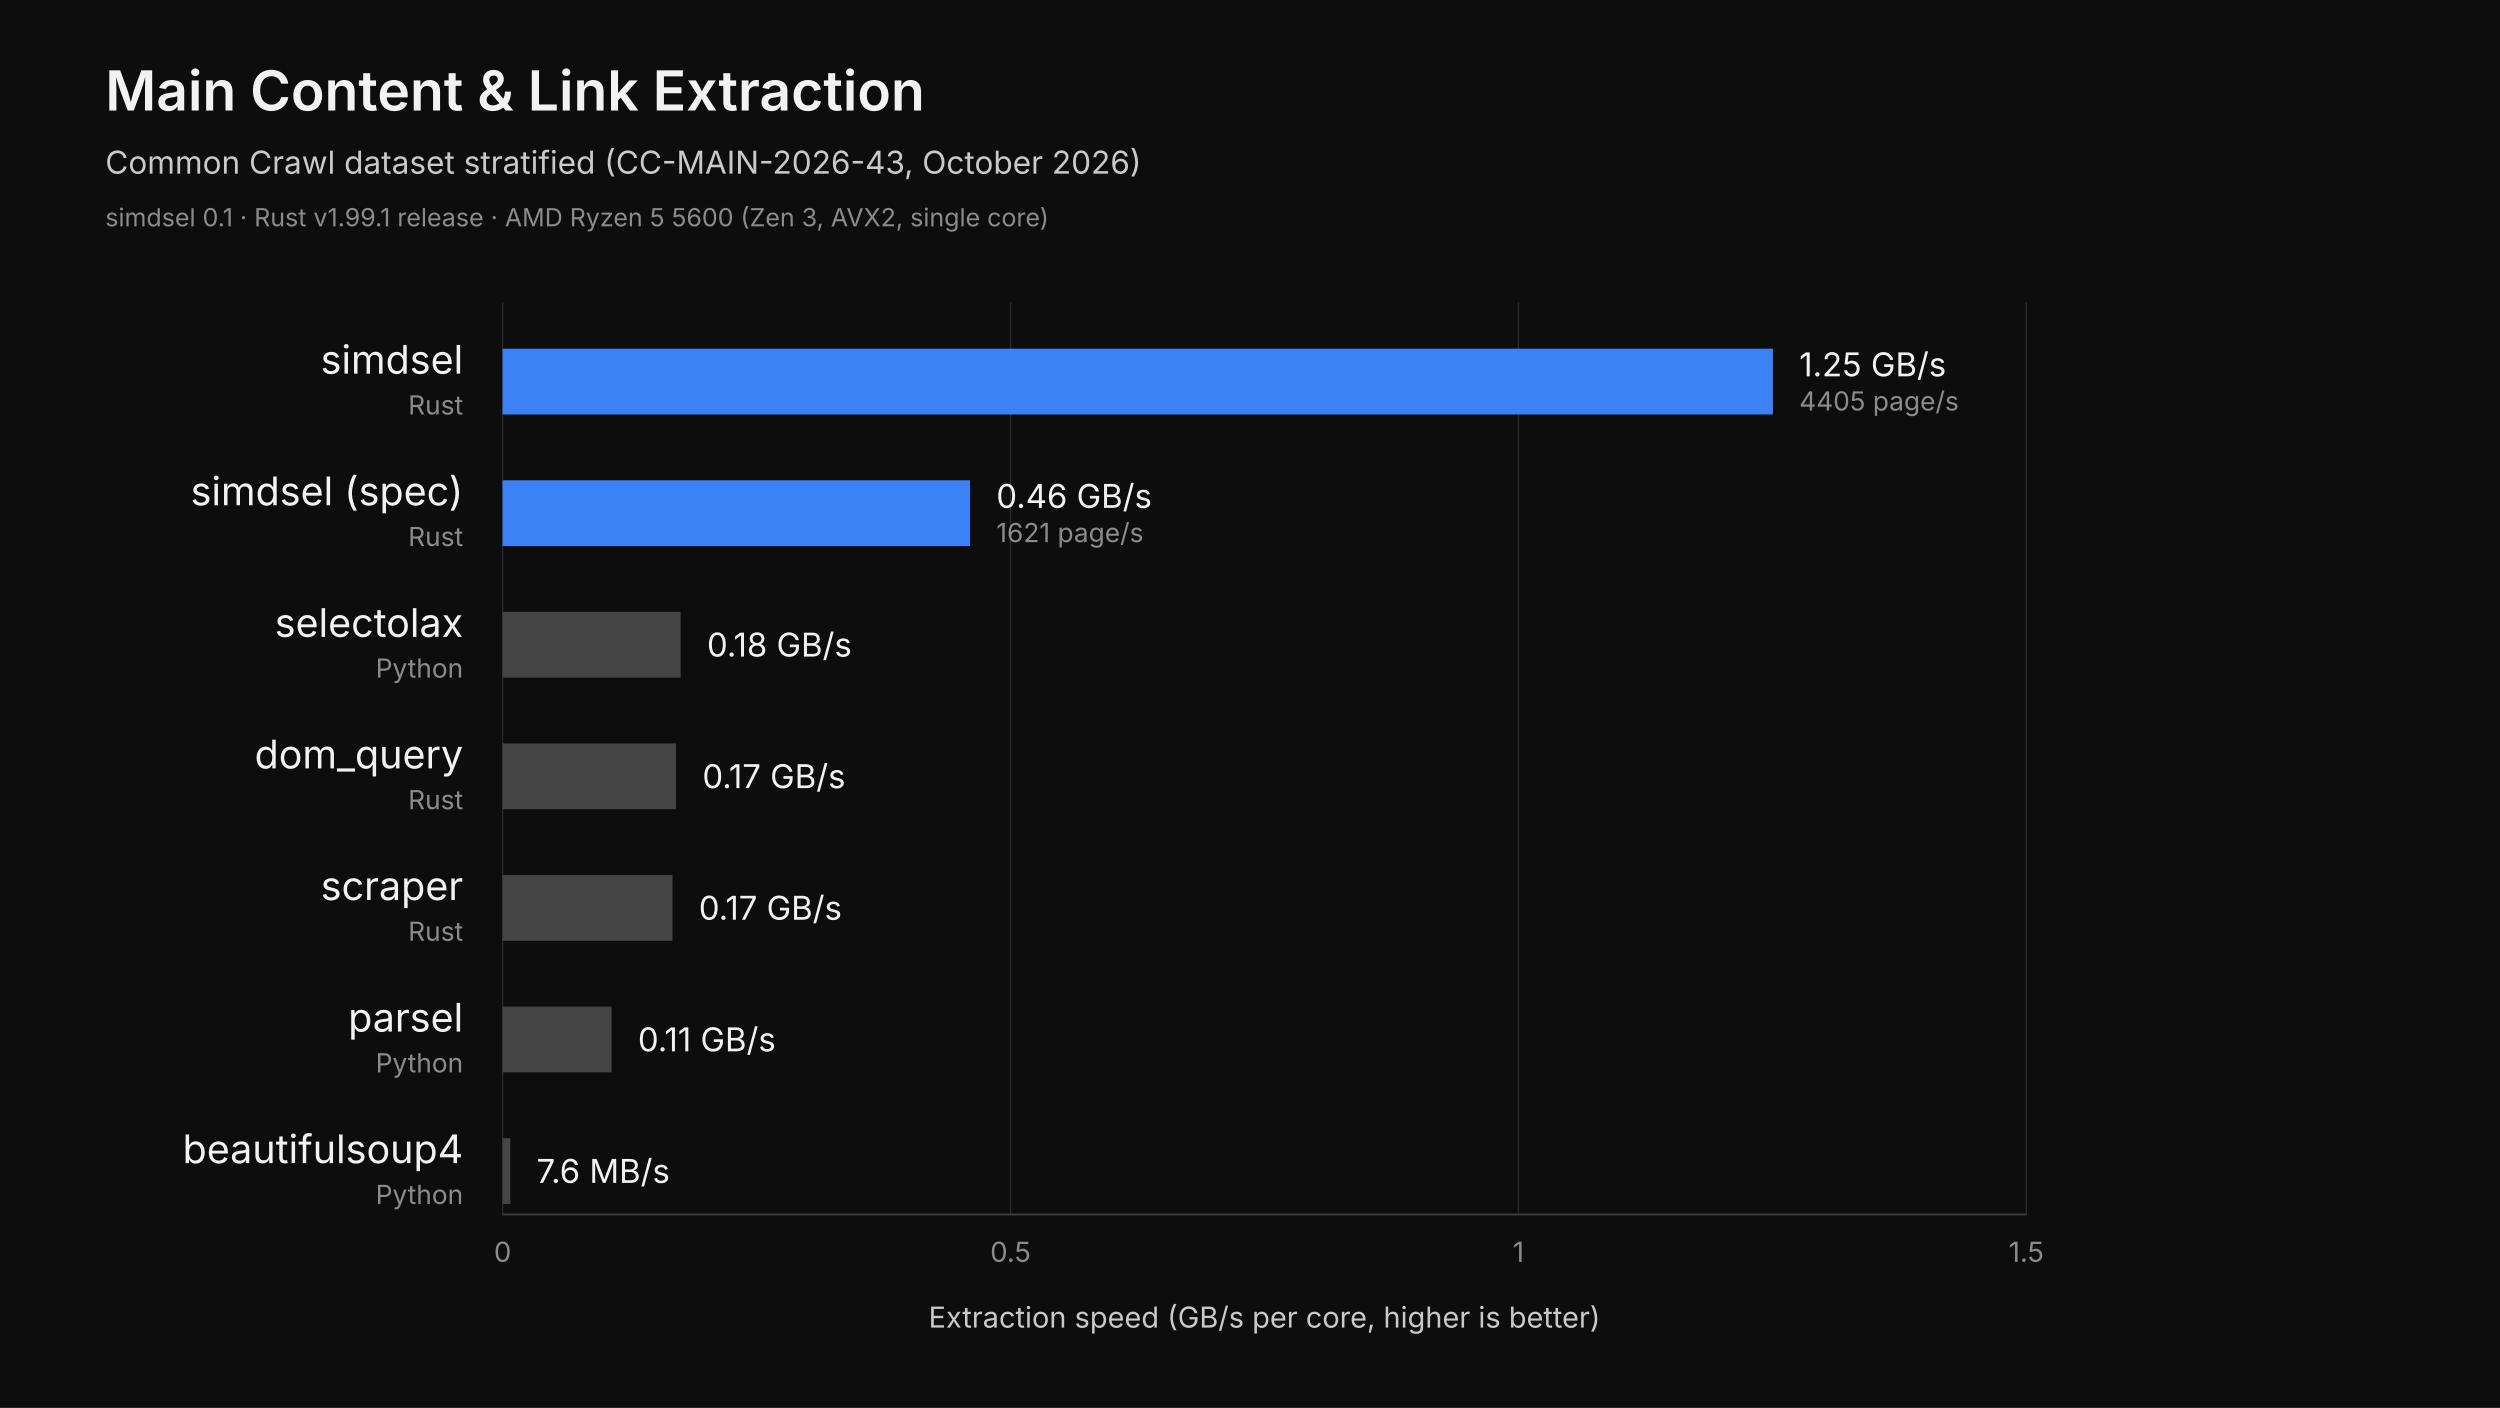
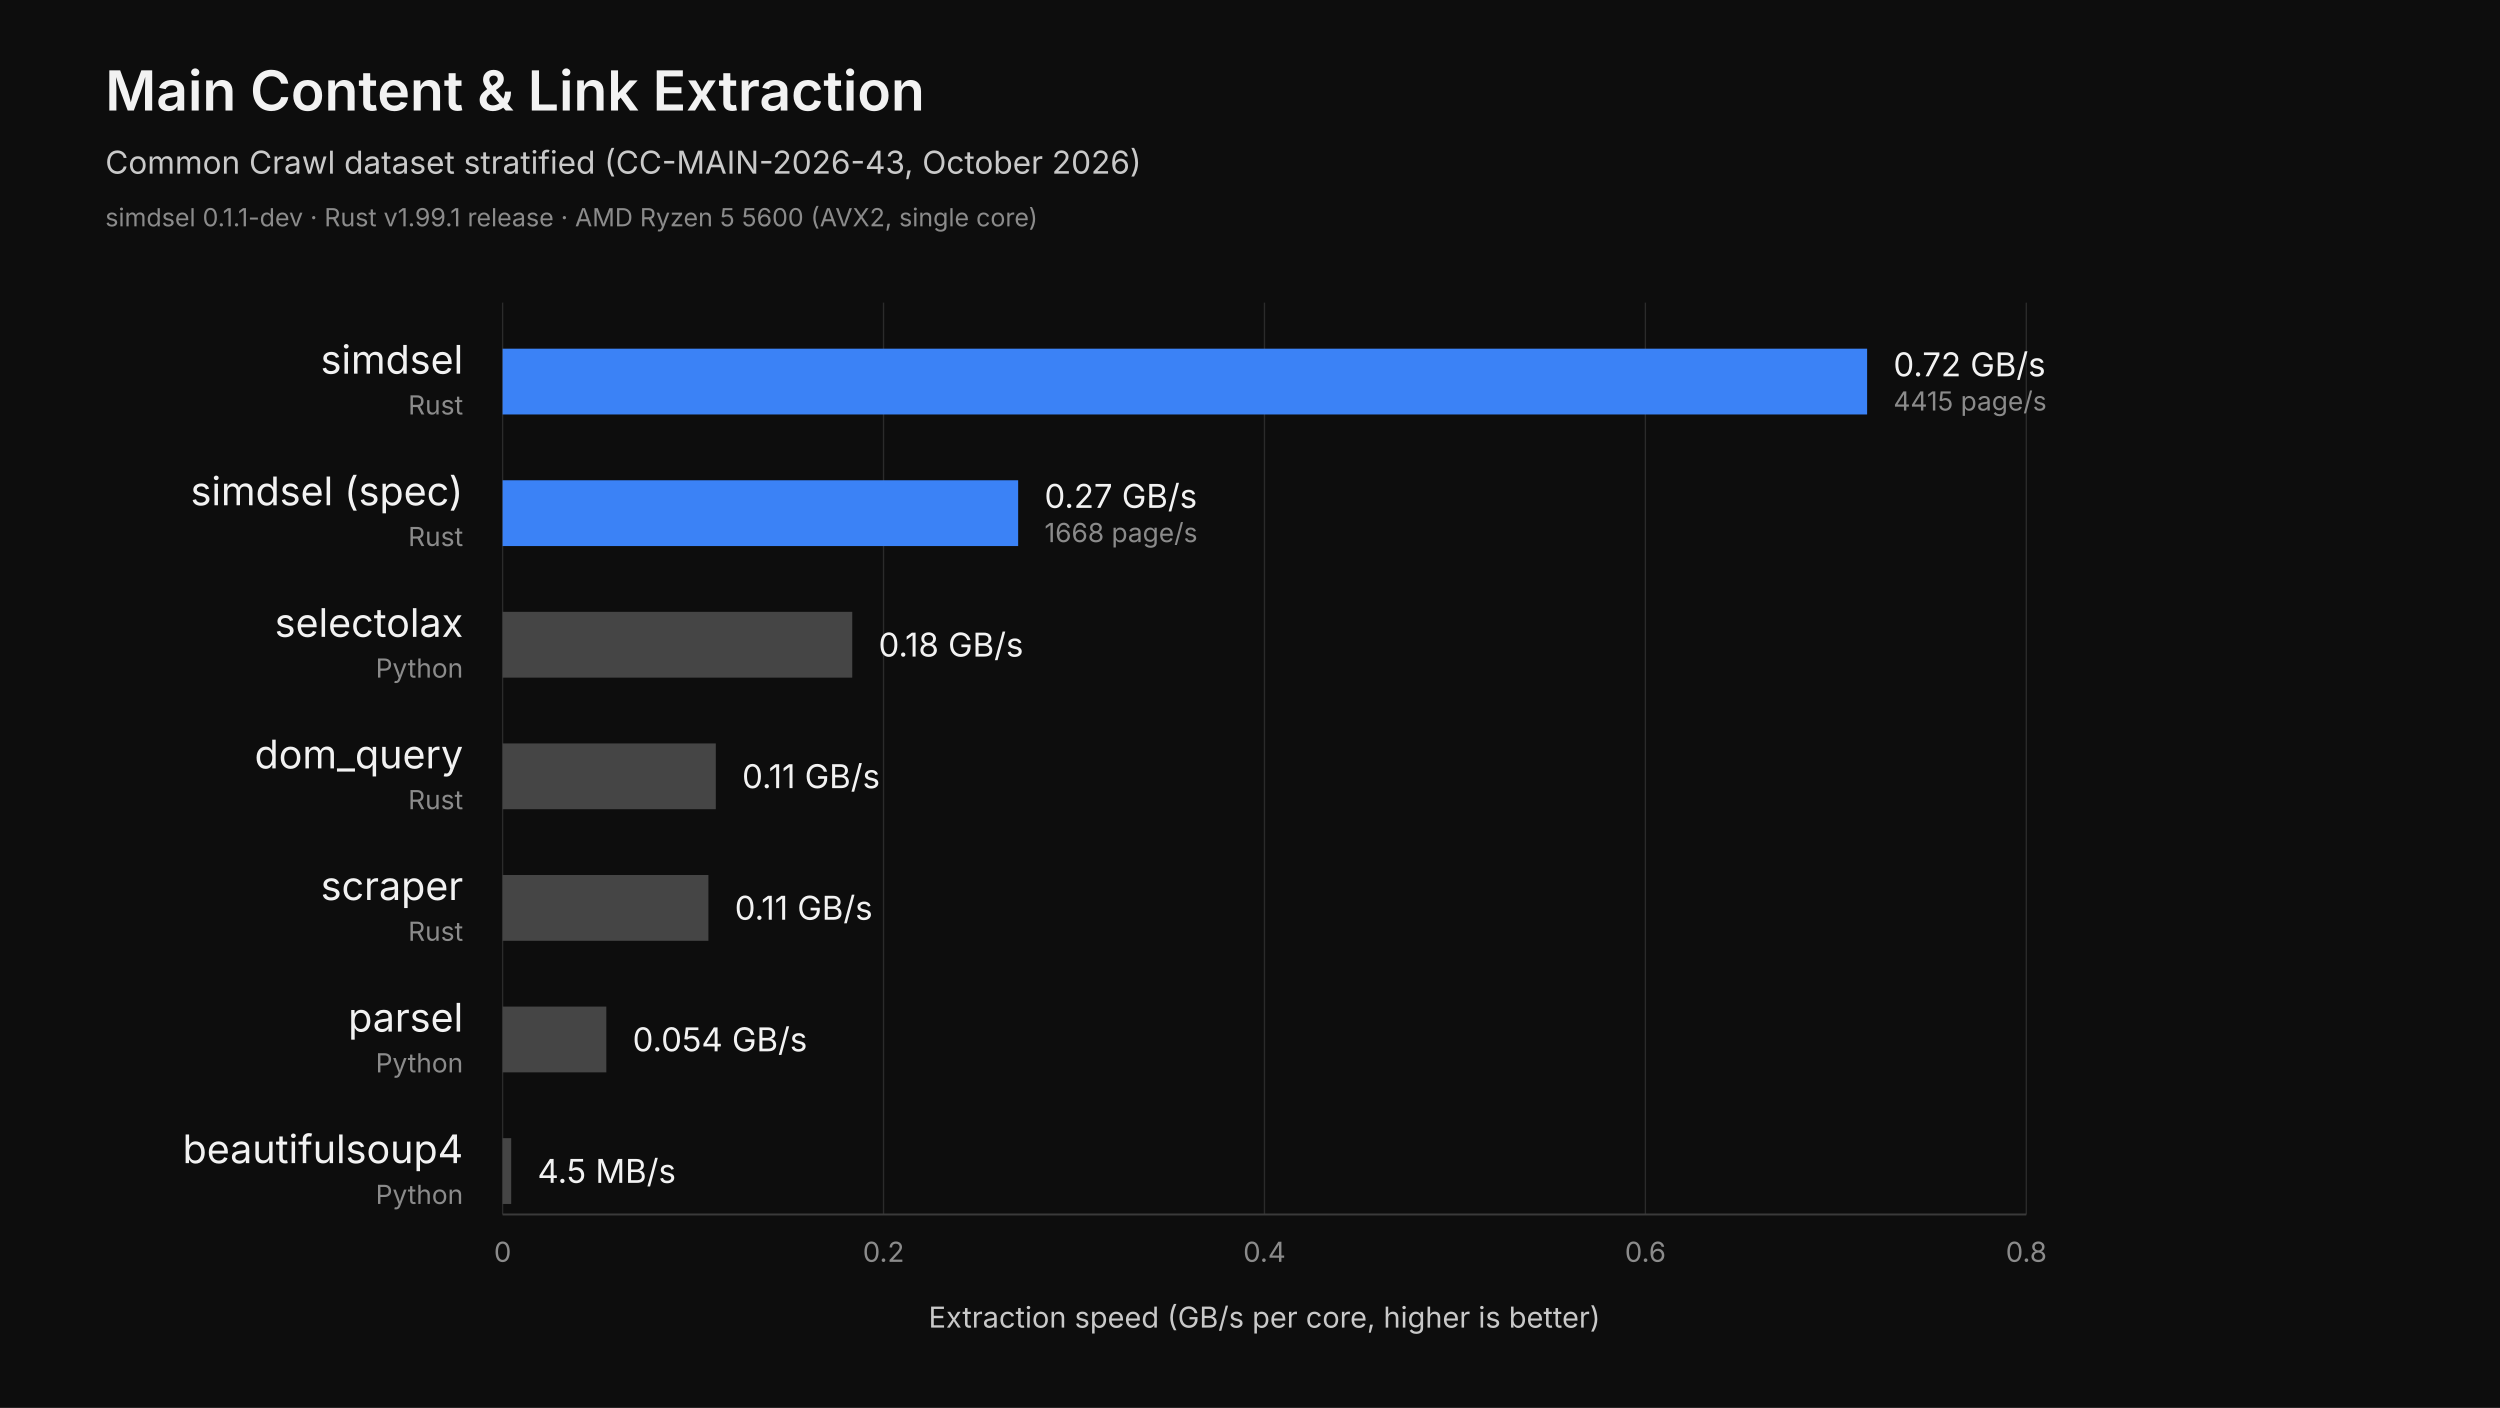
<svg xmlns="http://www.w3.org/2000/svg" width="1900" height="1070" viewBox="0 0 1900 1070" role="img" aria-label="Main Content &amp; Link Extraction">
  <rect width="1900" height="1070" fill="#0d0d0d" />
  <text x="80.0" y="84.0" font-family="Inter, 'Segoe UI', 'Helvetica Neue', 'DejaVu Sans', Arial, sans-serif" font-size="42" fill="#f2f2f2" font-weight="600">Main Content &amp; Link Extraction</text>
  <text x="80.0" y="132.0" font-family="Inter, 'Segoe UI', 'Helvetica Neue', 'DejaVu Sans', Arial, sans-serif" font-size="24" fill="#c9c9c9">Common Crawl dataset stratified (CC-MAIN-2026-43, October 2026)</text>
-   <text x="80.0" y="172.0" font-family="Inter, 'Segoe UI', 'Helvetica Neue', 'DejaVu Sans', Arial, sans-serif" font-size="19" fill="#8b8b8b">simdsel 0.1 · Rust v1.99.1 release · AMD Ryzen 5 5600 (Zen 3, AVX2, single core)</text>
+   <text x="80.0" y="172.0" font-family="Inter, 'Segoe UI', 'Helvetica Neue', 'DejaVu Sans', Arial, sans-serif" font-size="19" fill="#8b8b8b">simdsel 0.1.1-dev · Rust v1.99.1 release · AMD Ryzen 5 5600 (AVX2, single core)</text>
  <line x1="382.0" y1="230.0" x2="382.0" y2="923.0" stroke="#2b2b2b" stroke-width="1" />
-   <line x1="768.0" y1="230.0" x2="768.0" y2="923.0" stroke="#2b2b2b" stroke-width="1" />
-   <line x1="1154.0" y1="230.0" x2="1154.0" y2="923.0" stroke="#2b2b2b" stroke-width="1" />
+   <line x1="671.5" y1="230.0" x2="671.5" y2="923.0" stroke="#2b2b2b" stroke-width="1" />
+   <line x1="961.0" y1="230.0" x2="961.0" y2="923.0" stroke="#2b2b2b" stroke-width="1" />
+   <line x1="1250.5" y1="230.0" x2="1250.5" y2="923.0" stroke="#2b2b2b" stroke-width="1" />
  <line x1="1540.0" y1="230.0" x2="1540.0" y2="923.0" stroke="#2b2b2b" stroke-width="1" />
  <line x1="382.0" y1="923.0" x2="1540.0" y2="923.0" stroke="#3a3a3a" stroke-width="1.5" />
  <text x="382.0" y="959.0" font-family="Inter, 'Segoe UI', 'Helvetica Neue', 'DejaVu Sans', Arial, sans-serif" font-size="21" fill="#8b8b8b" text-anchor="middle">0</text>
-   <text x="768.0" y="959.0" font-family="Inter, 'Segoe UI', 'Helvetica Neue', 'DejaVu Sans', Arial, sans-serif" font-size="21" fill="#8b8b8b" text-anchor="middle">0.5</text>
-   <text x="1154.0" y="959.0" font-family="Inter, 'Segoe UI', 'Helvetica Neue', 'DejaVu Sans', Arial, sans-serif" font-size="21" fill="#8b8b8b" text-anchor="middle">1</text>
-   <text x="1540.0" y="959.0" font-family="Inter, 'Segoe UI', 'Helvetica Neue', 'DejaVu Sans', Arial, sans-serif" font-size="21" fill="#8b8b8b" text-anchor="middle">1.5</text>
-   <rect x="382.0" y="265.0" width="965.4" height="50" fill="#3b82f6" />
+   <text x="671.5" y="959.0" font-family="Inter, 'Segoe UI', 'Helvetica Neue', 'DejaVu Sans', Arial, sans-serif" font-size="21" fill="#8b8b8b" text-anchor="middle">0.2</text>
+   <text x="961.0" y="959.0" font-family="Inter, 'Segoe UI', 'Helvetica Neue', 'DejaVu Sans', Arial, sans-serif" font-size="21" fill="#8b8b8b" text-anchor="middle">0.4</text>
+   <text x="1250.5" y="959.0" font-family="Inter, 'Segoe UI', 'Helvetica Neue', 'DejaVu Sans', Arial, sans-serif" font-size="21" fill="#8b8b8b" text-anchor="middle">0.6</text>
+   <text x="1540.0" y="959.0" font-family="Inter, 'Segoe UI', 'Helvetica Neue', 'DejaVu Sans', Arial, sans-serif" font-size="21" fill="#8b8b8b" text-anchor="middle">0.8</text>
+   <rect x="382.0" y="265.0" width="1037.0" height="50" fill="#3b82f6" />
  <text x="352.0" y="284.0" font-family="Inter, 'Segoe UI', 'Helvetica Neue', 'DejaVu Sans', Arial, sans-serif" font-size="30" fill="#f2f2f2" text-anchor="end">simdsel</text>
  <text x="352.0" y="315.0" font-family="Inter, 'Segoe UI', 'Helvetica Neue', 'DejaVu Sans', Arial, sans-serif" font-size="20" fill="#8b8b8b" text-anchor="end">Rust</text>
-   <text x="1367.4" y="286.0" font-family="Inter, 'Segoe UI', 'Helvetica Neue', 'DejaVu Sans', Arial, sans-serif" font-size="25" fill="#f2f2f2">1.25 GB/s</text>
-   <text x="1367.4" y="312.0" font-family="Inter, 'Segoe UI', 'Helvetica Neue', 'DejaVu Sans', Arial, sans-serif" font-size="20" fill="#8b8b8b">4405 page/s</text>
-   <rect x="382.0" y="365.0" width="355.2" height="50" fill="#3b82f6" />
+   <text x="1439.0" y="286.0" font-family="Inter, 'Segoe UI', 'Helvetica Neue', 'DejaVu Sans', Arial, sans-serif" font-size="25" fill="#f2f2f2">0.72 GB/s</text>
+   <text x="1439.0" y="312.0" font-family="Inter, 'Segoe UI', 'Helvetica Neue', 'DejaVu Sans', Arial, sans-serif" font-size="20" fill="#8b8b8b">4415 page/s</text>
+   <rect x="382.0" y="365.0" width="391.8" height="50" fill="#3b82f6" />
  <text x="352.0" y="384.0" font-family="Inter, 'Segoe UI', 'Helvetica Neue', 'DejaVu Sans', Arial, sans-serif" font-size="30" fill="#f2f2f2" text-anchor="end">simdsel (spec)</text>
  <text x="352.0" y="415.0" font-family="Inter, 'Segoe UI', 'Helvetica Neue', 'DejaVu Sans', Arial, sans-serif" font-size="20" fill="#8b8b8b" text-anchor="end">Rust</text>
-   <text x="757.2" y="386.0" font-family="Inter, 'Segoe UI', 'Helvetica Neue', 'DejaVu Sans', Arial, sans-serif" font-size="25" fill="#f2f2f2">0.46 GB/s</text>
-   <text x="757.2" y="412.0" font-family="Inter, 'Segoe UI', 'Helvetica Neue', 'DejaVu Sans', Arial, sans-serif" font-size="20" fill="#8b8b8b">1621 page/s</text>
-   <rect x="382.0" y="465.0" width="135.3" height="50" fill="#454545" />
+   <text x="793.8" y="386.0" font-family="Inter, 'Segoe UI', 'Helvetica Neue', 'DejaVu Sans', Arial, sans-serif" font-size="25" fill="#f2f2f2">0.27 GB/s</text>
+   <text x="793.8" y="412.0" font-family="Inter, 'Segoe UI', 'Helvetica Neue', 'DejaVu Sans', Arial, sans-serif" font-size="20" fill="#8b8b8b">1668 page/s</text>
+   <rect x="382.0" y="465.0" width="265.7" height="50" fill="#454545" />
  <text x="352.0" y="484.0" font-family="Inter, 'Segoe UI', 'Helvetica Neue', 'DejaVu Sans', Arial, sans-serif" font-size="30" fill="#f2f2f2" text-anchor="end">selectolax</text>
  <text x="352.0" y="515.0" font-family="Inter, 'Segoe UI', 'Helvetica Neue', 'DejaVu Sans', Arial, sans-serif" font-size="20" fill="#8b8b8b" text-anchor="end">Python</text>
-   <text x="537.3" y="499.0" font-family="Inter, 'Segoe UI', 'Helvetica Neue', 'DejaVu Sans', Arial, sans-serif" font-size="25" fill="#f2f2f2">0.18 GB/s</text>
-   <rect x="382.0" y="565.0" width="131.8" height="50" fill="#454545" />
+   <text x="667.7" y="499.0" font-family="Inter, 'Segoe UI', 'Helvetica Neue', 'DejaVu Sans', Arial, sans-serif" font-size="25" fill="#f2f2f2">0.18 GB/s</text>
+   <rect x="382.0" y="565.0" width="162.0" height="50" fill="#454545" />
  <text x="352.0" y="584.0" font-family="Inter, 'Segoe UI', 'Helvetica Neue', 'DejaVu Sans', Arial, sans-serif" font-size="30" fill="#f2f2f2" text-anchor="end">dom_query</text>
  <text x="352.0" y="615.0" font-family="Inter, 'Segoe UI', 'Helvetica Neue', 'DejaVu Sans', Arial, sans-serif" font-size="20" fill="#8b8b8b" text-anchor="end">Rust</text>
-   <text x="533.8" y="599.0" font-family="Inter, 'Segoe UI', 'Helvetica Neue', 'DejaVu Sans', Arial, sans-serif" font-size="25" fill="#f2f2f2">0.17 GB/s</text>
-   <rect x="382.0" y="665.0" width="129.1" height="50" fill="#454545" />
+   <text x="564.0" y="599.0" font-family="Inter, 'Segoe UI', 'Helvetica Neue', 'DejaVu Sans', Arial, sans-serif" font-size="25" fill="#f2f2f2">0.11 GB/s</text>
+   <rect x="382.0" y="665.0" width="156.4" height="50" fill="#454545" />
  <text x="352.0" y="684.0" font-family="Inter, 'Segoe UI', 'Helvetica Neue', 'DejaVu Sans', Arial, sans-serif" font-size="30" fill="#f2f2f2" text-anchor="end">scraper</text>
  <text x="352.0" y="715.0" font-family="Inter, 'Segoe UI', 'Helvetica Neue', 'DejaVu Sans', Arial, sans-serif" font-size="20" fill="#8b8b8b" text-anchor="end">Rust</text>
-   <text x="531.1" y="699.0" font-family="Inter, 'Segoe UI', 'Helvetica Neue', 'DejaVu Sans', Arial, sans-serif" font-size="25" fill="#f2f2f2">0.17 GB/s</text>
-   <rect x="382.0" y="765.0" width="82.8" height="50" fill="#454545" />
+   <text x="558.4" y="699.0" font-family="Inter, 'Segoe UI', 'Helvetica Neue', 'DejaVu Sans', Arial, sans-serif" font-size="25" fill="#f2f2f2">0.11 GB/s</text>
+   <rect x="382.0" y="765.0" width="78.8" height="50" fill="#454545" />
  <text x="352.0" y="784.0" font-family="Inter, 'Segoe UI', 'Helvetica Neue', 'DejaVu Sans', Arial, sans-serif" font-size="30" fill="#f2f2f2" text-anchor="end">parsel</text>
  <text x="352.0" y="815.0" font-family="Inter, 'Segoe UI', 'Helvetica Neue', 'DejaVu Sans', Arial, sans-serif" font-size="20" fill="#8b8b8b" text-anchor="end">Python</text>
-   <text x="484.8" y="799.0" font-family="Inter, 'Segoe UI', 'Helvetica Neue', 'DejaVu Sans', Arial, sans-serif" font-size="25" fill="#f2f2f2">0.11 GB/s</text>
-   <rect x="382.0" y="865.0" width="5.8" height="50" fill="#454545" />
+   <text x="480.8" y="799.0" font-family="Inter, 'Segoe UI', 'Helvetica Neue', 'DejaVu Sans', Arial, sans-serif" font-size="25" fill="#f2f2f2">0.054 GB/s</text>
+   <rect x="382.0" y="865.0" width="6.5" height="50" fill="#454545" />
  <text x="352.0" y="884.0" font-family="Inter, 'Segoe UI', 'Helvetica Neue', 'DejaVu Sans', Arial, sans-serif" font-size="30" fill="#f2f2f2" text-anchor="end">beautifulsoup4</text>
  <text x="352.0" y="915.0" font-family="Inter, 'Segoe UI', 'Helvetica Neue', 'DejaVu Sans', Arial, sans-serif" font-size="20" fill="#8b8b8b" text-anchor="end">Python</text>
-   <text x="407.8" y="899.0" font-family="Inter, 'Segoe UI', 'Helvetica Neue', 'DejaVu Sans', Arial, sans-serif" font-size="25" fill="#f2f2f2">7.6 MB/s</text>
+   <text x="408.5" y="899.0" font-family="Inter, 'Segoe UI', 'Helvetica Neue', 'DejaVu Sans', Arial, sans-serif" font-size="25" fill="#f2f2f2">4.5 MB/s</text>
  <text x="961.0" y="1009.0" font-family="Inter, 'Segoe UI', 'Helvetica Neue', 'DejaVu Sans', Arial, sans-serif" font-size="22" fill="#c9c9c9" text-anchor="middle">Extraction speed (GB/s per core, higher is better)</text>
</svg>
